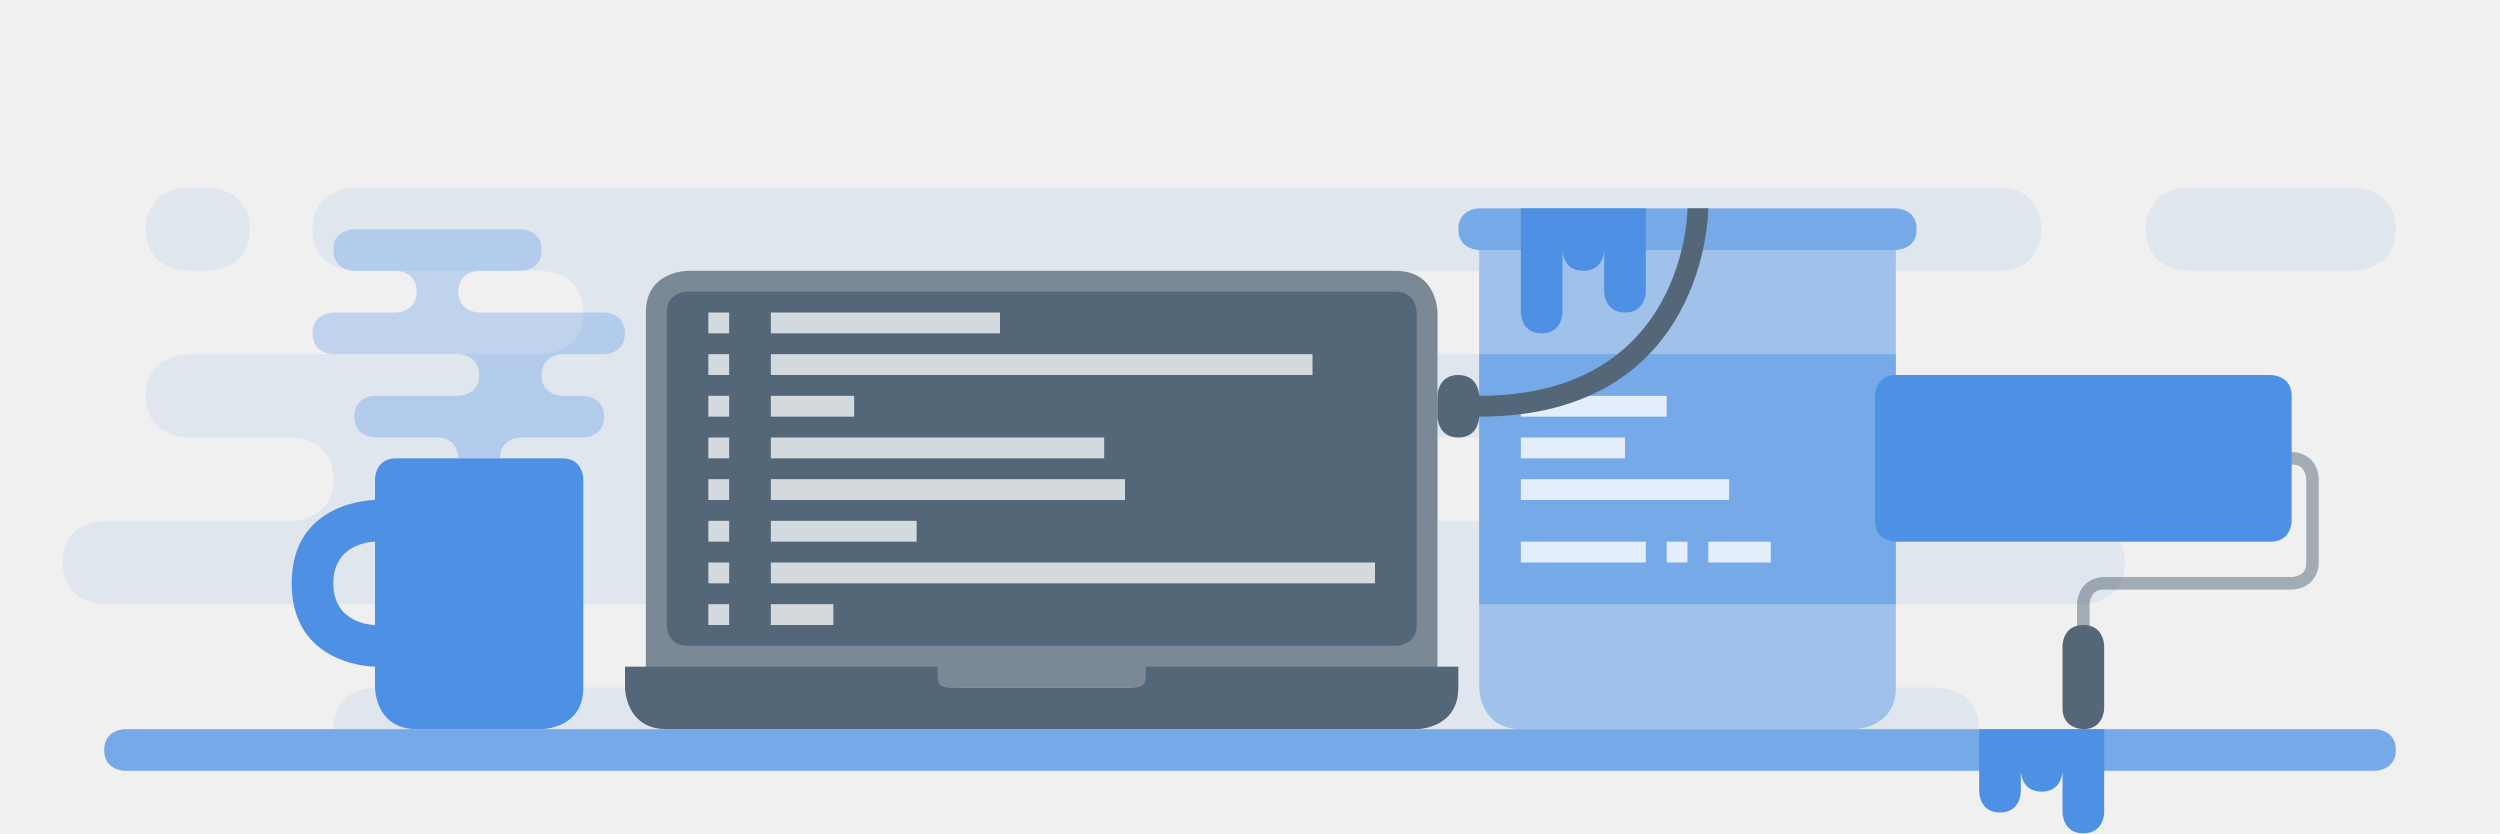
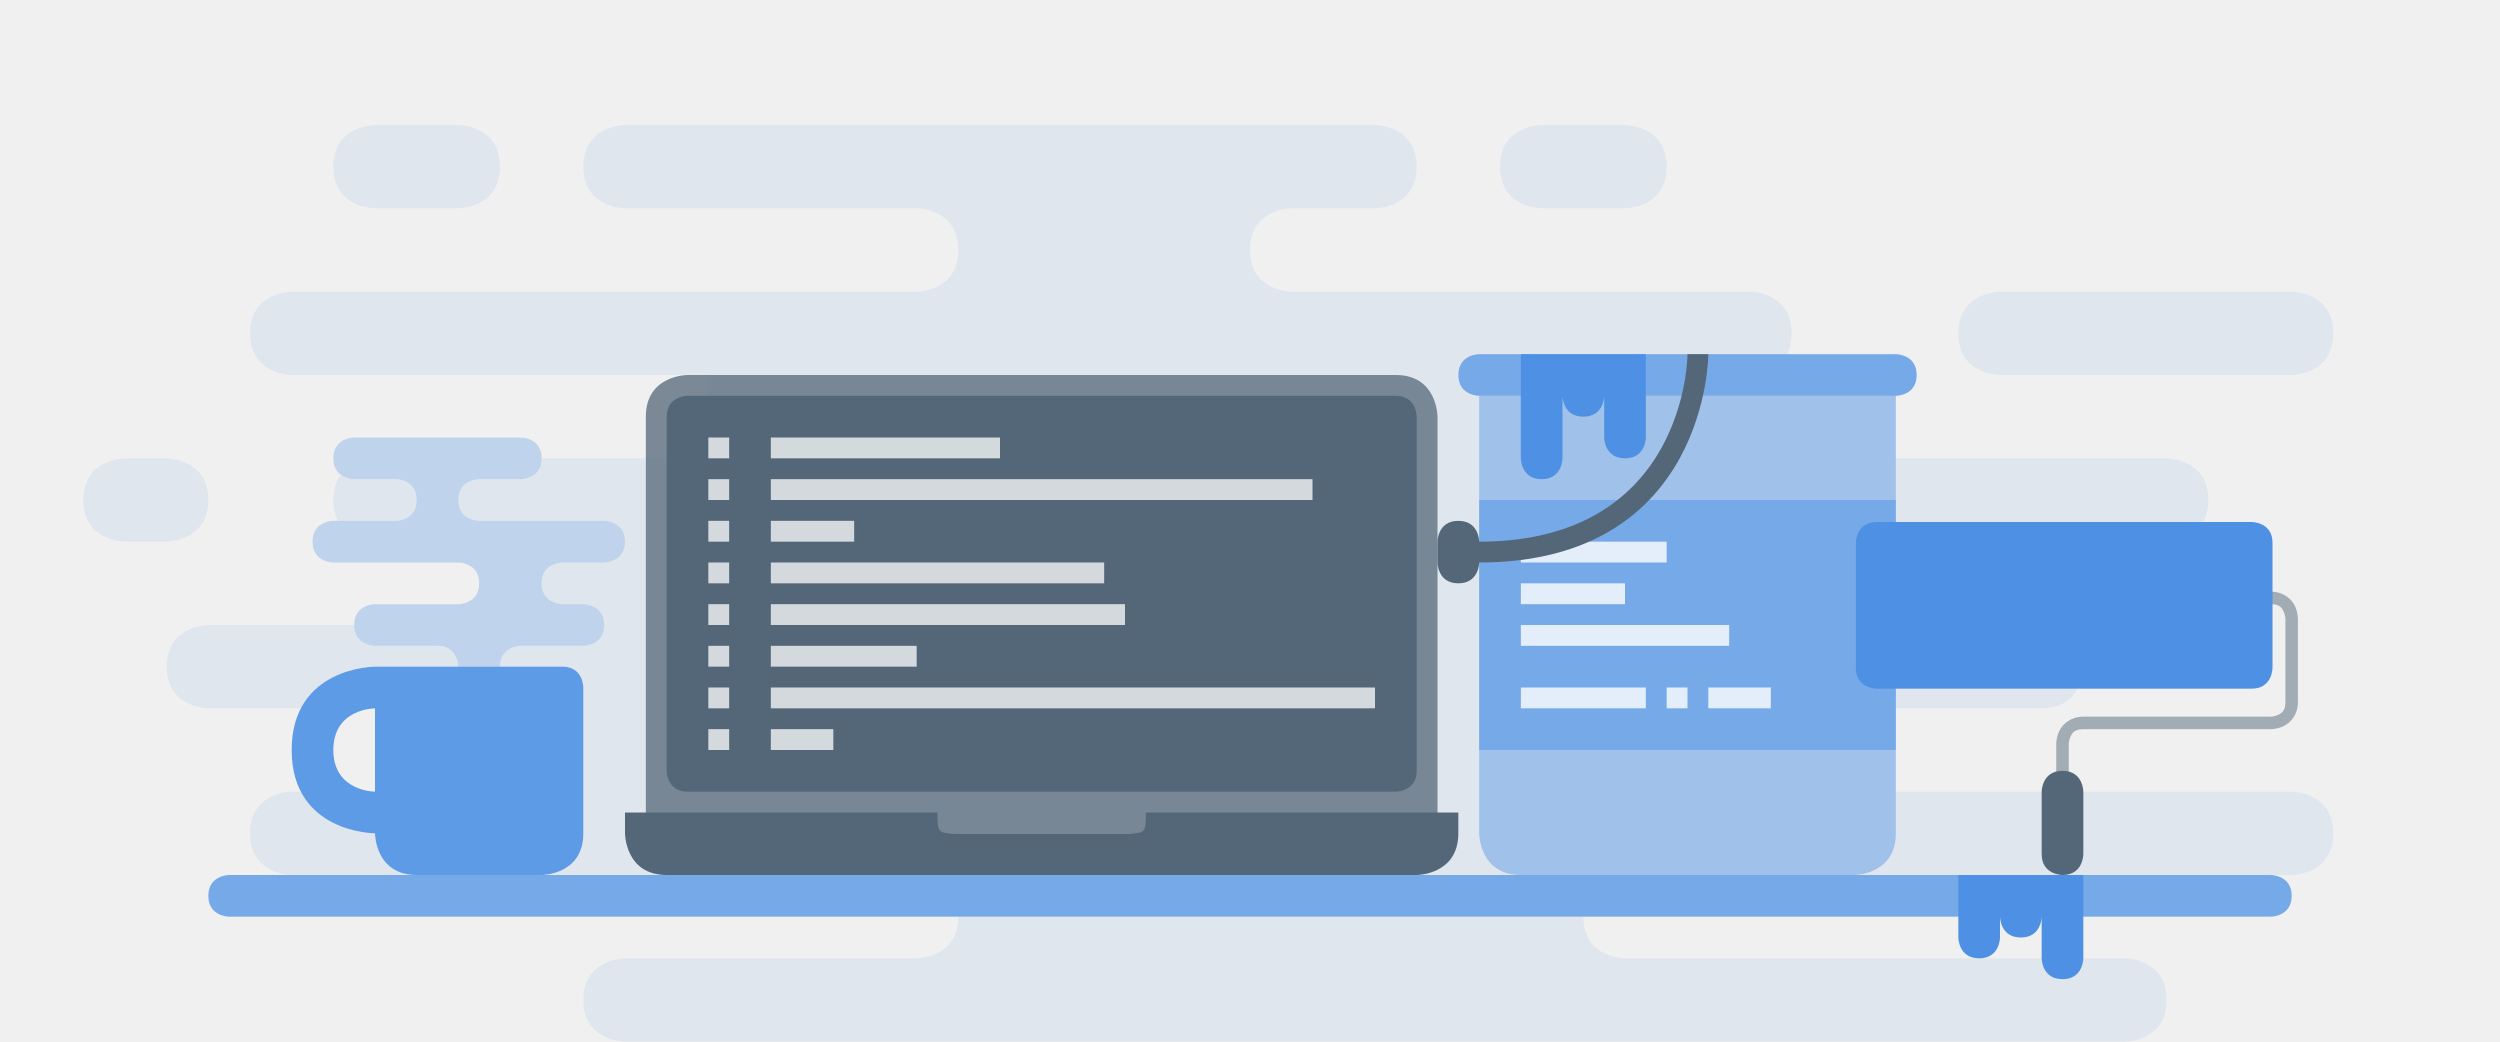
- <svg xmlns="http://www.w3.org/2000/svg" width="600" height="200" viewBox="0 0 600 200" id="svg4282" version="1.1">
+ <svg xmlns="http://www.w3.org/2000/svg" version="1.1" id="svg4282" viewBox="0 0 600 250" height="250" width="600">
  <defs id="defs4284" />
-   <g id="layer1" style="fill:#4e91e4" transform="translate(0,25)">
-     <path style="opacity:0.3" d="m 110,85 c 0,0 0,-5 -5,-5 H 90 c 0,0 -5,0 -5,-5 0,-5 5,-5 5,-5 H 110 c 0,0 5,0 5,-5 0,-5 -5,-5 -5,-5 H 80 c 0,0 -5,0 -5,-5 0,-5 5,-5 5,-5 h 15 c 0,0 5,0 5,-5 0,-5 -5,-5 -5,-5 h -10 c 0,0 -5,0 -5,-5 0,-5 5,-5 5,-5 H 125 c 0,0 5,0 5,5 0,5 -5,5 -5,5 h -10 c 0,0 -5,0 -5,5 0,5 5,5 5,5 h 30 c 0,0 5,0 5,5 0,5 -5,5 -5,5 h -10 c 0,0 -5,0 -5,5 0,5 5,5 5,5 h 5 c 0,0 5,0 5,5 0,5 -5,5 -5,5 h -15 c 0,0 -5,0 -5,5 z" id="path1471" />
-     <path d="m 90,90 1e-6,5 c 0,0 -20,0 -20,20 0,20 20,20 20,20 v 5 c 0,0 -1e-6,10 10,10 h 15 15 c 0,0 10,0 10,-10 l 0,-50 c 0,0 0,-5 -5,-5 H 95 c -5,0 -5,5 -5,5 z m 1e-6,15 v 20 c 0,0 -10,0 -10,-10 0,-10 10,-10 10,-10 z" id="path1465" />
-     <path style="opacity:0.1" d="m 525,20 c 0,0 -10,0 -10,10 0,10 10,10 10,10 h 40 c 0,0 10,0 10,-10 0,-10 -10,-10 -10,-10 z M 45,20 c 0,0 -10,0 -10,10 0,10 10,10 10,10 h 5 c 0,0 10,0 10,-10 0,-10 -10,-10 -10,-10 z m 0,40 c 0,0 -10,0 -10,10 0,10 10,10 10,10 h 25 c 0,0 10,0 10,10 0,10 -10,10 -10,10 h -45 c 0,0 -10,0 -10,10 0,10 10,10 10,10 H 155 V 50 c 0,-10 10,-10 10,-10 h 170 20 v -5 c 0,0 -5,0 -5,-5 0,-5 5,-5 5,-5 h 100 c 5,0 5,5 5,5 0,0 0,5 -5,5 v 5 h 25 c 10,0 10,-10 10,-10 0,0 0,-10 -10,-10 H 441.385 350 146.457 85 c 0,0 -10,0 -10,10 10e-7,10 10,10 10,10 H 130 c 0,0 10,0 10,10 0,10 -10,10 -10,10 z m 300,0 v 20 h 10 V 60 Z m 0,40 v 40 H 155 140 c 0,0 0,10 -10,10 h -30 c -10,0 -10,-10 -10,-10 0,0 -10,0 -10,10 h 10 260 15 c -10,0 -10,-10 -10,-10 v -40 z m 110,0 v 20 h 45 c 0,0 10,0 10,-10 0,-10 -10,-10 -10,-10 z m 0,40 c 0,10 -10,10 -10,10 h 30 c 0,-10 -10,-10 -10,-10 z" id="path925" />
-     <path d="m 455,35 c 0,0 5,0 5,-5 0,-5 -5,-5 -5,-5 h -100 c 0,0 -5,0 -5,5 0,5 5,5 5,5 z" id="path834" style="opacity:0.75" />
-     <path d="m 445,150 c 0,0 10,0 10,-10 V 35 h -100 v 105 c 0,0 0,10 10,10 z" id="path831" style="opacity:0.5" />
-     <path d="m 355,60 h 100 v 60 h -100 z" id="path858" style="opacity:0.5" />
-     <path d="m 365,70 v 5 h 35 v -5 z m 0,10 v 5 h 25 v -5 z m 0,10 v 5 h 50 v -5 z m 0,15 v 5 h 30 v -5 z m 35,0 v 5 h 5 v -5 z m 10,0 v 5 h 15 v -5 z" id="path861" style="opacity:0.8;fill:#ffffff" />
-     <path d="m 505,150 v 20 c 0,0 0,5 -5,5 -5,0 -5,-5 -5,-5 v -10 c 0,0 0,5 -5,5 -5,0 -5,-5 -5,-5 v 5 c 0,0 0,5 -5,5 -5,0 -5,-5 -5,-5 v -15 z" id="path818" />
-     <path style="fill:#546778;fill-opacity:1" d="m 410,25 c 0,0 0,50 -55,50 0,0 0,5 -5,5 -5,0 -5,-5 -5,-5 v -5 c 0,0 0,-5 5,-5 5,0 5,5 5,5 50,0 50,-45 50,-45 z" id="path842" />
-     <path d="m 365,25 v 25 c 0,0 0,5 5,5 5,0 5,-5 5,-5 V 35 c 0,0 0,5 5,5 5,0 5,-5 5,-5 v 10 c 0,0 0,5 5,5 5,0 5,-5 5,-5 V 25 Z" id="path847" />
-     <path d="M 350,135 H 275 c 10e-6,5 10e-6,5 -5,5 H 230 c -5,0 -5,0 -5,-5 H 150 v 5 c 0,0 1e-5,10 10,10 h 180 c 0,0 10,0 10,-10 z" id="path875" style="fill:#546778;fill-opacity:1" />
-     <path d="M 155,140 H 345 V 50 c 0,0 0,-10 -10,-10 H 165 c 0,0 -10,3e-5 -10,10 z" id="path878" style="opacity:0.75;fill:#546778;fill-opacity:1" />
-     <path style="fill:#546778;fill-opacity:1;stroke:none;stroke-width:1px;stroke-linecap:butt;stroke-linejoin:miter;stroke-opacity:1" d="m 165,45 c 0,0 -5,0 -5,5 v 75 c 0,0 0,5 5,5 h 170 c 0,0 5,0 5,-5 V 50 c 0,0 0,-5 -5,-5 z" id="path881" />
-     <path style="opacity:0.75;fill:#ffffff" d="m 170,50 v 5 h 5 v -5 z m 15,0 v 5 h 55 v -5 z m -15,10 v 5 h 5 v -5 z m 15,0 v 5 h 130 v -5 z m -15,10 v 5 h 5 v -5 z m 15,0 v 5 h 20 v -5 z m -15,10 v 5 h 5 v -5 z m 15,0 v 5 h 80 v -5 z m -15,10 v 5 h 5 v -5 z m 15,0 v 5 h 85 v -5 z m -15,10 v 5 h 5 v -5 z m 15,0 v 5 h 35 v -5 z m -15,10 v 5 h 5 v -5 z m 15,0 v 5 h 145 v -5 z m -15,10 v 5 h 5 v -5 z m 15,0 v 5 h 15 v -5 z" id="path886" />
-     <path style="opacity:0.5;fill:#546778" d="m 545,83.5 v 3 h 5 c 2,0 2.587,0.778 3.033,1.67 C 553.479,89.062 553.5,90 553.5,90 v 20 c 0,2 -0.778,2.587 -1.67,3.033 C 550.938,113.479 550,113.5 550,113.5 h -45 c -3,0 -4.913,1.722 -5.717,3.33 C 498.479,118.438 498.5,120 498.5,120 v 10 h 3 v -10 c 0,0 0.021,-0.938 0.467,-1.83 C 502.413,117.278 503,116.5 505,116.5 h 45 c 0,0 1.562,0.021 3.17,-0.783 C 554.778,114.913 556.5,113 556.5,110 V 90 c 0,0 0.021,-1.562 -0.783,-3.17 C 554.913,85.222 553,83.5 550,83.5 Z" id="path1477" />
-     <path d="m 500,150 c 0,0 -5,0 -5,-5 v -15 c 0,0 0,-5 5,-5 5,0 5,5 5,5 v 15 c 0,0 0,5 -5,5 z" id="path1475" style="fill:#546778" />
-     <path d="m 550,100 c 0,0 0,5 -5,5 h -90 c 0,0 -5,0 -5,-5 V 70 c 0,0 0,-5 5,-5 h 90 c 0,0 5,0 5,5 z" id="path1479" />
-     <path d="m 30,150 c 0,0 -5,0 -5,5 0,5 5,5 5,5 H 570 c 0,0 5,0 5,-5 0,-5 -5,-5 -5,-5 z" id="path825" style="opacity:0.75" />
-   </g>
+   <path style="opacity:0.1;fill:#4e91e4" d="M 90 30 C 90 30 80 30 80 40 C 80 50 90 50 90 50 L 110 50 C 110 50 120 50 120 40 C 120 30 110 30 110 30 L 90 30 z M 150 30 C 150 30 140 30 140 40 C 140 50 150 50 150 50 L 220 50 C 220 50 230 50 230 60 C 230 70 220 70 220 70 L 70 70 C 70 70 60 70 60 80 C 60 90 70 90 70 90 L 170 90 L 170 110 L 130 110 C 130 115 125 115 125 115 L 115 115 C 115 115 110 115 110 120 C 110 125 115 125 115 125 L 145 125 C 145 125 150 125 150 130 C 150 135 145 135 145 135 L 135 135 C 135 135 130 135 130 140 C 130 145 135 145 135 145 L 140 145 C 140 145 145 145 145 150 C 145 155 140 155 140 155 L 125 155 C 125 155 120 155 120 160 L 135 160 C 140 160 140 165 140 165 L 140 180 L 140 200 C 140 210 130 210 130 210 L 220 210 L 365 210 C 355 210 355 200 355 200 L 355 95 C 355 95 350 95 350 90 C 350 85 355 85 355 85 L 428.893 85 C 429.57 83.7 430 82.066 430 80 C 430 70 420 70 420 70 L 310 70 C 310 70 300 70 300 60 C 300 50 310 50 310 50 L 330 50 C 330 50 340 50 340 40 C 340 30 330 30 330 30 L 150 30 z M 370 30 C 370 30 360 30 360 40 C 360 50 370 50 370 50 L 390 50 C 390 50 400 50 400 40 C 400 30 390 30 390 30 L 370 30 z M 480 70 C 480 70 470 70 470 80 C 470 90 480 90 480 90 L 550 90 C 550 90 560 90 560 80 C 560 70 550 70 550 70 L 480 70 z M 30 110 C 30 110 20 110 20 120 C 20 130 30 130 30 130 L 40 130 C 40 130 50 130 50 120 C 50 110 40 110 40 110 L 30 110 z M 455 110 L 455 130 L 520 130 C 520 130 530 130 530 120 C 530 110 520 110 520 110 L 455 110 z M 81.789 113.93 C 80.733 115.367 80 117.313 80 120 C 80 122.066 80.43 123.7 81.107 125 L 95 125 C 95 125 100 125 100 120 C 100 115 95 115 95 115 L 85 115 C 85 115 83.225 114.99 81.789 113.93 z M 50 150 C 50 150 40 150 40 160 C 40 170 50 170 50 170 L 72.217 170 C 77.419 160.011 90 160 90 160 L 110 160 C 110 160 110 155 105 155 L 90 155 C 90 155 85 155 85 150 L 50 150 z M 455 150 L 455 170 L 490 170 C 500 170 500 160 500 160 L 490 150 L 455 150 z M 70 190 C 70 190 60 190 60 200 C 60 210 70 210 70 210 L 100 210 C 90 210 90 200 90 200 C 90 200 77.419 199.989 72.217 190 L 70 190 z M 455 190 L 455 200 C 455 210 445 210 445 210 L 545 210 L 550 210 C 550 210 560 210 560 200 C 560 190 550 190 550 190 L 455 190 z M 230 220 C 230 230 220 230 220 230 L 150 230 C 150 230 140 230 140 240 C 140 250 150 250 150 250 L 180 250 L 510 250 C 510 250 520 250 520 240 C 520 230 510 230 510 230 L 390 230 C 390 230 380 230 380 220 L 230 220 z " id="path832" />
+   <path id="path1471" d="m 110,160 c 0,0 0,-5 -5,-5 H 90 c 0,0 -5,0 -5,-5 0,-5 5,-5 5,-5 H 110 c 0,0 5,0 5,-5 0,-5 -5,-5 -5,-5 H 80 c 0,0 -5,0 -5,-5 0,-5 5,-5 5,-5 h 15 c 0,0 5,0 5,-5 0,-5 -5,-5 -5,-5 h -10 c 0,0 -5,0 -5,-5 0,-5 5,-5 5,-5 H 125 c 0,0 5,0 5,5 0,5 -5,5 -5,5 h -10 c 0,0 -5,0 -5,5 0,5 5,5 5,5 h 30 c 0,0 5,0 5,5 0,5 -5,5 -5,5 h -10 c 0,0 -5,0 -5,5 0,5 5,5 5,5 h 5 c 0,0 5,0 5,5 0,5 -5,5 -5,5 h -15 c 0,0 -5,0 -5,5 z" style="opacity:0.3;fill:#4e91e4" />
+   <path style="opacity:0.9;fill:#4e91e4" id="path1465" d="m 90,160 c 0,0 -20,0 -20,20 -10e-7,20 20,20 20,20 0,0 -10e-7,10 10,10 H 115 130 c 0,0 10,0 10,-10 v -35 c 0,0 1e-5,-5 -5,-5 z m 0,10 v 20 c 0,0 -10,0 -10,-10 0,-10 10,-10 10,-10 z" />
+   <path style="opacity:0.75;fill:#4e91e4" id="path834" d="m 455,95 c 0,0 5,0 5,-5 0,-5 -5,-5 -5,-5 h -100 c 0,0 -5,0 -5,5 0,5 5,5 5,5 z" />
+   <path style="opacity:0.5;fill:#4e91e4" id="path831" d="m 445,210 c 0,0 10,0 10,-10 V 95 h -100 v 105 c 0,0 0,10 10,10 z" />
+   <path style="opacity:0.5;fill:#4e91e4" id="path858" d="m 355,120 h 100 v 60 h -100 z" />
+   <path style="opacity:0.8;fill:#ffffff" id="path861" d="m 365,130 v 5 h 35 v -5 z m 0,10 v 5 h 25 v -5 z m 0,10 v 5 h 50 v -5 z m 0,15 v 5 h 30 v -5 z m 35,0 v 5 h 5 v -5 z m 10,0 v 5 h 15 v -5 z" />
+   <path id="path842" d="m 410,85 c 0,0 0,50 -55,50 0,0 0,5 -5,5 -5,0 -5,-5 -5,-5 v -5 c 0,0 0,-5 5,-5 5,0 5,5 5,5 50,0 50,-45 50,-45 z" style="fill:#546778;fill-opacity:1" />
+   <path style="fill:#4e91e4" id="path818" d="m 500,210 v 20 c 0,0 0,5 -5,5 -5,0 -5,-5 -5,-5 v -10 c 0,0 0,5 -5,5 -5,0 -5,-5 -5,-5 v 5 c 0,0 0,5 -5,5 -5,0 -5,-5 -5,-5 v -15 z" />
+   <path style="fill:#4e91e4" id="path847" d="m 365,85 v 25 c 0,0 0,5 5,5 5,0 5,-5 5,-5 V 95 c 0,0 0,5 5,5 5,0 5,-5 5,-5 v 10 c 0,0 0,5 5,5 5,0 5,-5 5,-5 V 85 Z" />
+   <path style="fill:#546778;fill-opacity:1" id="path875" d="M 350,195 H 275 c 10e-6,5 10e-6,5 -5,5 H 230 c -5,0 -5,0 -5,-5 H 150 v 5 c 0,0 1e-5,10 10,10 h 180 c 0,0 10,0 10,-10 z" />
+   <path style="opacity:0.75;fill:#546778;fill-opacity:1" id="path878" d="M 155,200 H 345 V 100 c 0,0 0,-10 -10,-10 H 165 c 0,0 -10,3e-5 -10,10 z" />
+   <path id="path881" d="m 165,95 c 0,0 -5,0 -5,5 v 85 c 0,0 0,5 5,5 h 170 c 0,0 5,0 5,-5 v -85 c 0,0 0,-5 -5,-5 z" style="fill:#546778;fill-opacity:1;stroke:none;stroke-width:1px;stroke-linecap:butt;stroke-linejoin:miter;stroke-opacity:1" />
+   <path id="path886" d="m 170,105 v 5 h 5 v -5 z m 15,0 v 5 h 55 v -5 z m -15,10 v 5 h 5 v -5 z m 15,0 v 5 h 130 v -5 z m -15,10 v 5 h 5 v -5 z m 15,0 v 5 h 20 v -5 z m -15,10 v 5 h 5 v -5 z m 15,0 v 5 h 80 v -5 z m -15,10 v 5 h 5 v -5 z m 15,0 v 5 h 85 v -5 z m -15,10 v 5 h 5 v -5 z m 15,0 v 5 h 35 v -5 z m -15,10 v 5 h 5 v -5 z m 15,0 v 5 h 145 v -5 z m -15,10 v 5 h 5 v -5 z m 15,0 v 5 h 15 v -5 z" style="opacity:0.75;fill:#ffffff" />
+   <path id="path1477" d="m 540,142 v 3 h 5 c 2,0 2.587,0.778 3.033,1.67 0.446,0.892 0.467,1.83 0.467,1.83 v 20 c 0,2 -0.778,2.587 -1.67,3.033 C 545.938,171.979 545,172 545,172 h -45 c -3,0 -4.913,1.722 -5.717,3.33 C 493.479,176.938 493.5,178.5 493.5,178.5 v 10 h 3 v -10 c 0,0 0.021,-0.938 0.467,-1.83 C 497.413,175.778 498,175 500,175 h 45 c 0,0 1.562,0.021 3.17,-0.783 C 549.778,173.413 551.5,171.5 551.5,168.5 v -20 c 0,0 0.021,-1.562 -0.783,-3.17 C 549.913,143.722 548,142 545,142 Z" style="opacity:0.5;fill:#546778" />
+   <path style="fill:#546778" id="path1475" d="m 495,210 c 0,0 -5,0 -5,-5 v -15 c 0,0 0,-5 5,-5 5,0 5,5 5,5 v 15 c 0,0 0,5 -5,5 z" />
+   <path style="fill:#4e91e4" id="path1479" d="m 545.407,160.278 c 0,0 0,5 -5,5 h -90 c 0,0 -5,0 -5,-5 v -30 c 0,0 0,-5 5,-5 h 90 c 0,0 5,0 5,5 z" />
+   <path style="opacity:0.75;fill:#4e91e4" id="path825" d="m 55,210 c 0,0 -5,0 -5,5 0,5 5,5 5,5 h 490 c 0,0 5,0 5,-5 0,-5 -5,-5 -5,-5 z" />
</svg>
